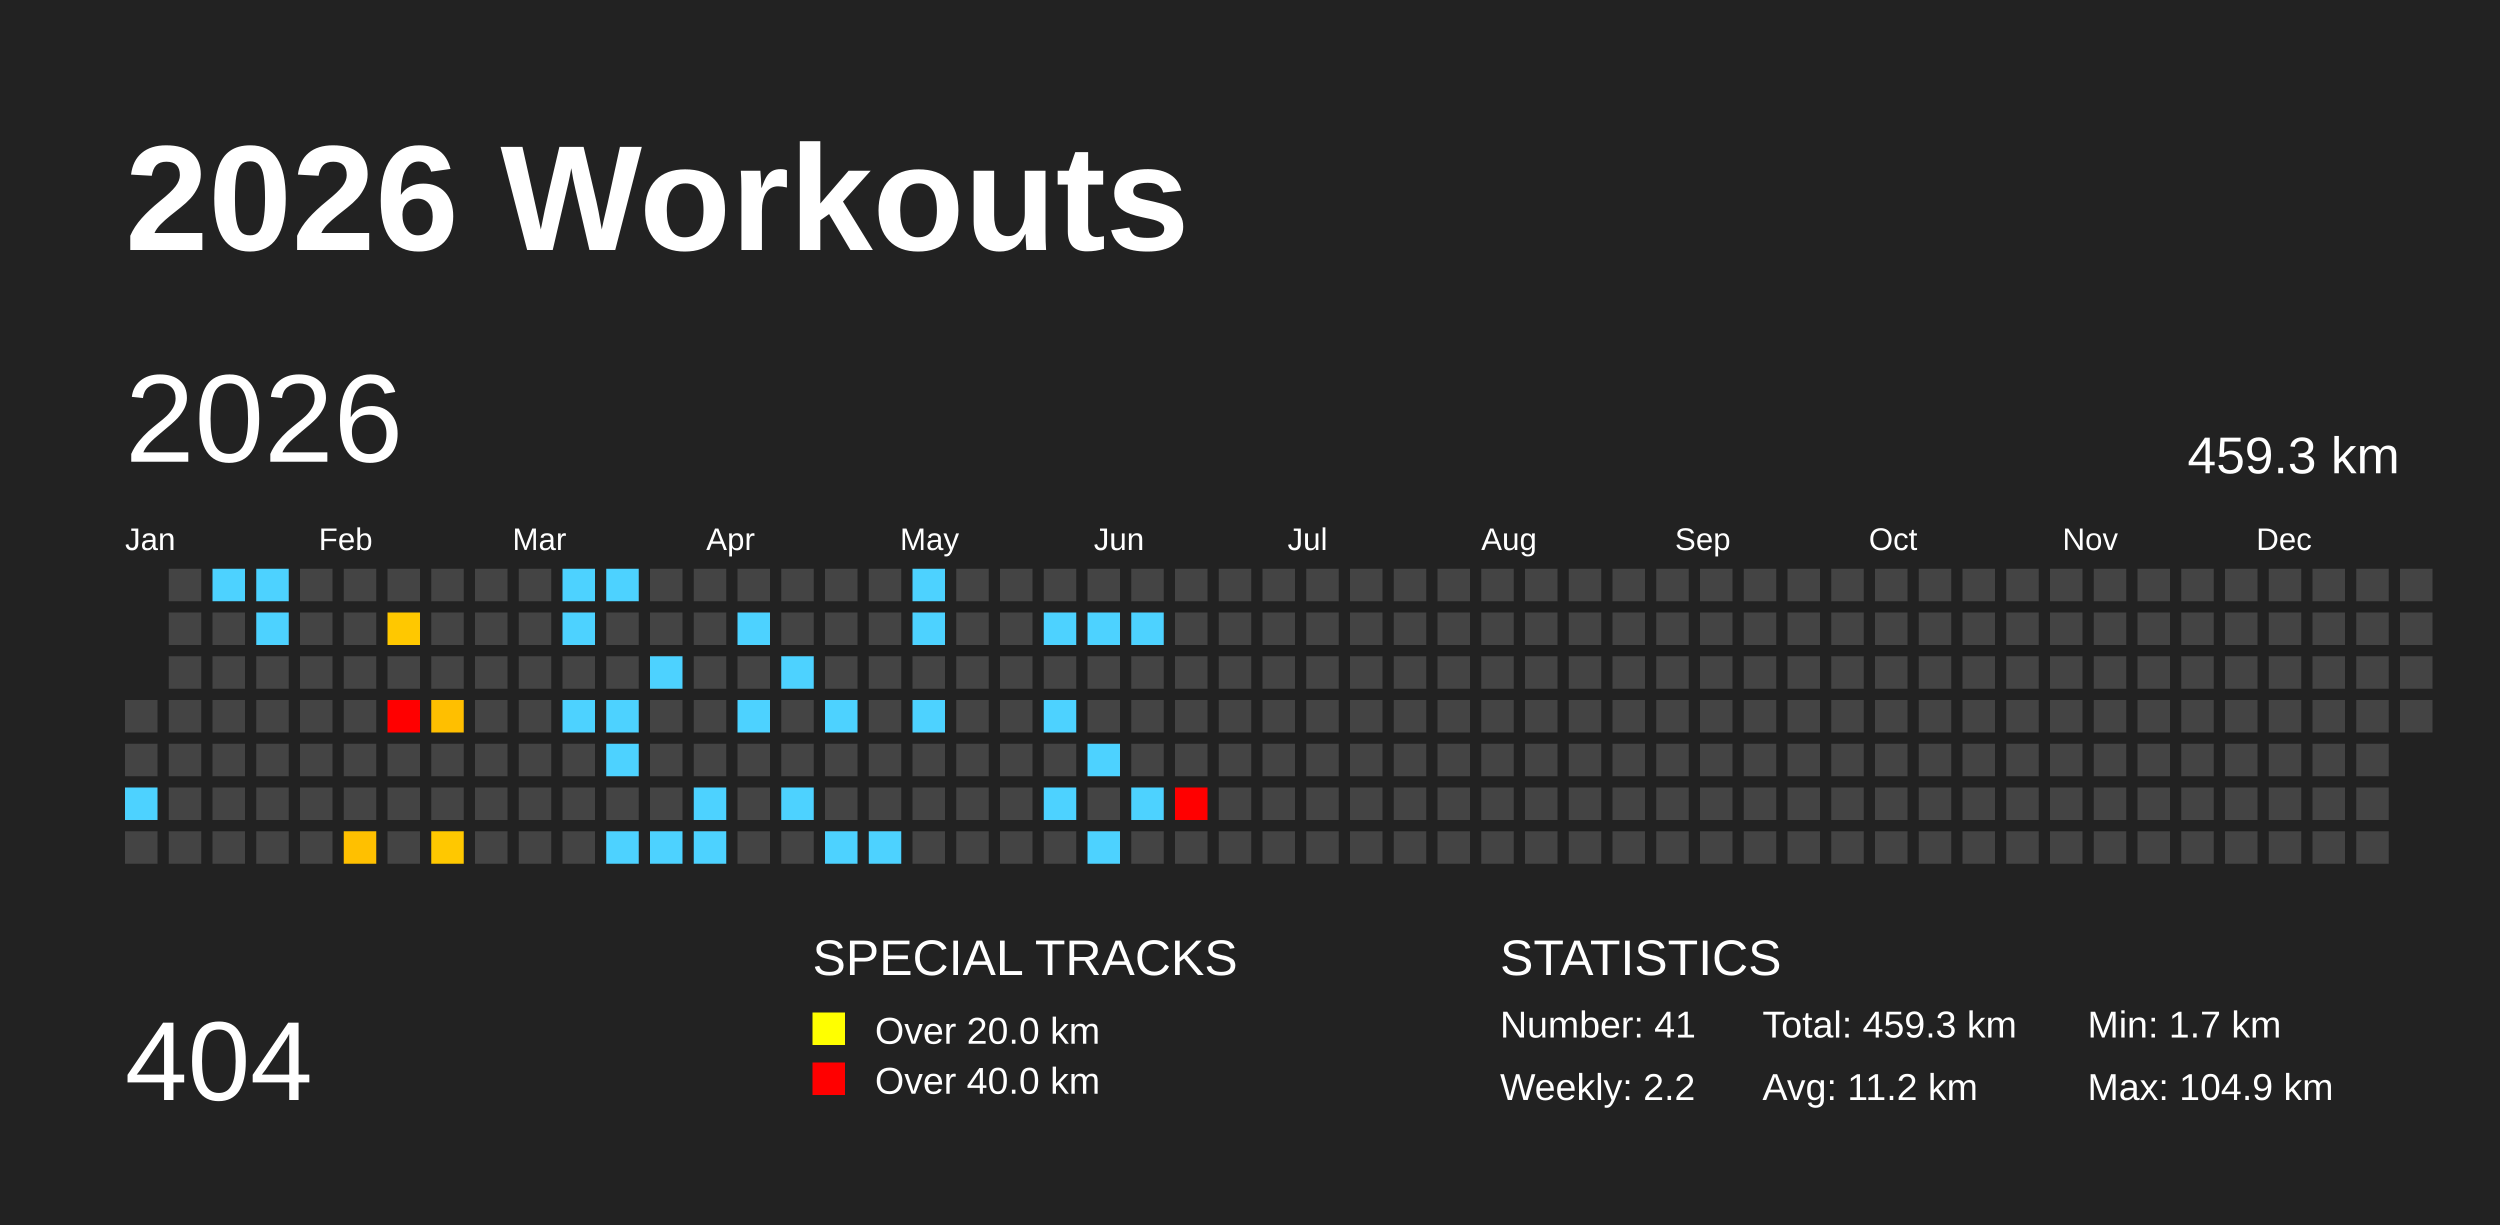
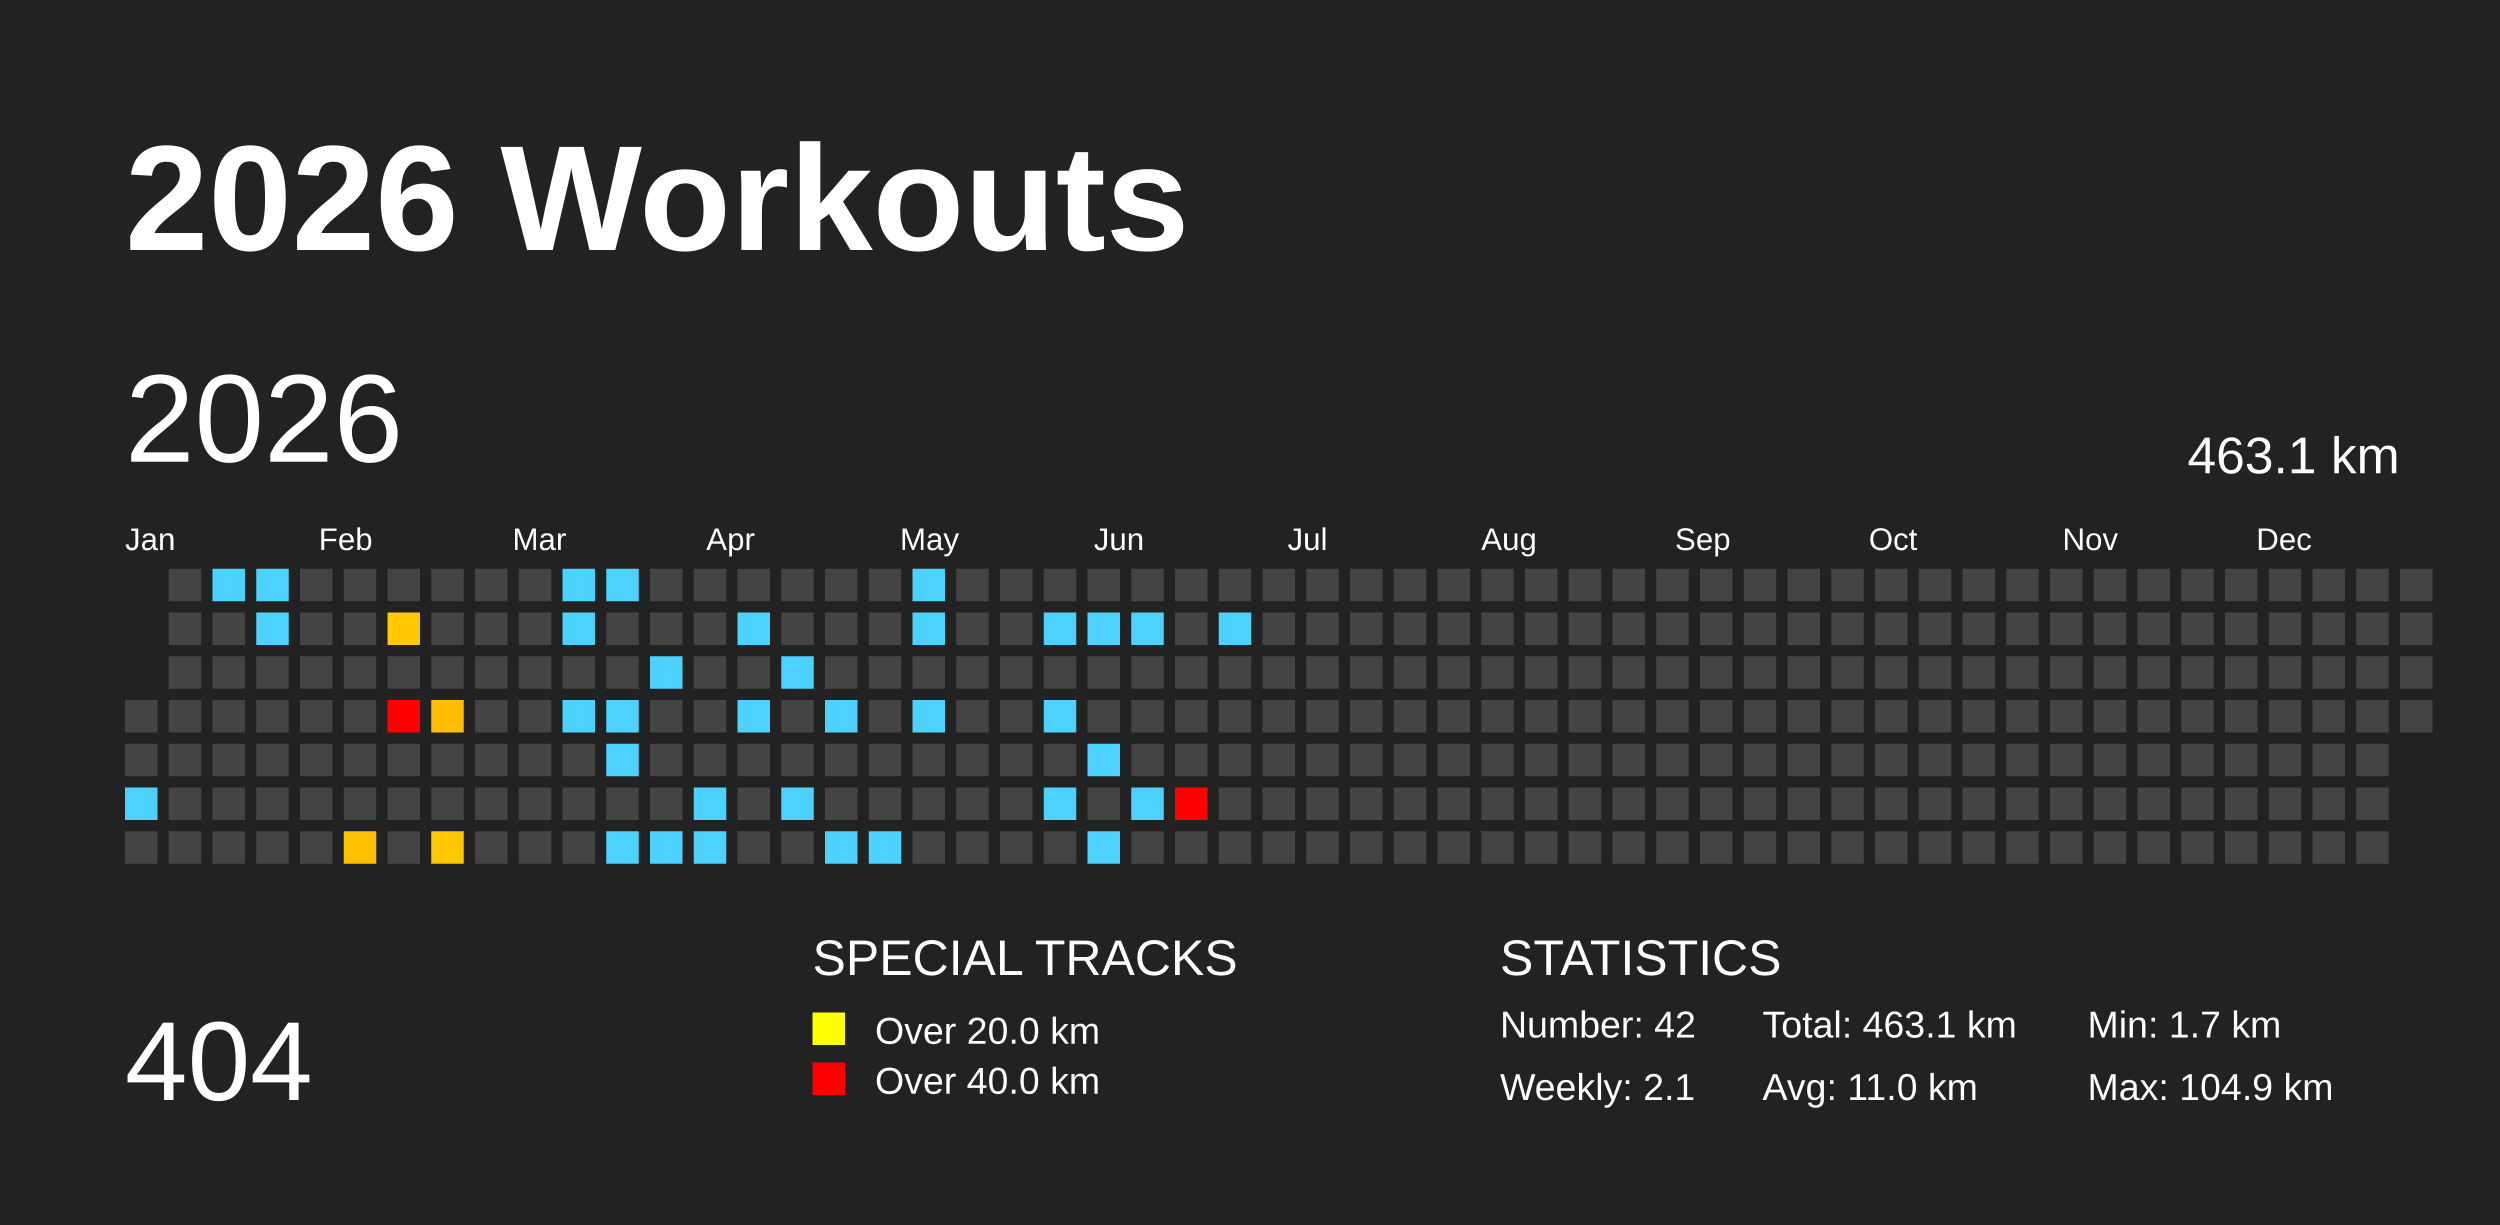
<svg xmlns="http://www.w3.org/2000/svg" baseProfile="full" height="98mm" version="1.1" viewBox="0,0,200,98" width="200mm">
  <defs />
  <rect fill="#222222" height="98" width="200" x="0" y="0" />
  <text fill="#FFFFFF" style="font-size:12px; font-family:Arial; font-weight:bold;" x="10" y="20">2026 Workouts</text>
  <text fill="#FFFFFF" style="font-size:9px; font-family:Arial" x="10" y="88">404</text>
  <text fill="#FFFFFF" style="font-size:4px; font-family:Arial" x="65" y="78">SPECIAL TRACKS</text>
  <rect fill="yellow" height="2.6" width="2.6" x="65" y="81" />
  <text fill="#FFFFFF" style="font-size:3px; font-family:Arial" x="70" y="83.5">Over 20.0 km</text>
  <rect fill="red" height="2.6" width="2.6" x="65" y="85" />
  <text fill="#FFFFFF" style="font-size:3px; font-family:Arial" x="70" y="87.5">Over 40.0 km</text>
  <text fill="#FFFFFF" style="font-size:4px; font-family:Arial" x="120" y="78">STATISTICS</text>
-   <text fill="#FFFFFF" style="font-size:3px; font-family:Arial" x="120" y="83">Number: 41</text>
-   <text fill="#FFFFFF" style="font-size:3px; font-family:Arial" x="120" y="88">Weekly: 2.2</text>
-   <text fill="#FFFFFF" style="font-size:3px; font-family:Arial" x="141" y="83">Total: 459.3 km</text>
-   <text fill="#FFFFFF" style="font-size:3px; font-family:Arial" x="141" y="88">Avg: 11.2 km</text>
+   <text fill="#FFFFFF" style="font-size:3px; font-family:Arial" x="120" y="83">Number: 42</text>
+   <text fill="#FFFFFF" style="font-size:3px; font-family:Arial" x="120" y="88">Weekly: 2.1</text>
+   <text fill="#FFFFFF" style="font-size:3px; font-family:Arial" x="141" y="83">Total: 463.1 km</text>
+   <text fill="#FFFFFF" style="font-size:3px; font-family:Arial" x="141" y="88">Avg: 11.0 km</text>
  <text fill="#FFFFFF" style="font-size:3px; font-family:Arial" x="167" y="83">Min: 1.7 km</text>
  <text fill="#FFFFFF" style="font-size:3px; font-family:Arial" x="167" y="88">Max: 104.9 km</text>
  <text dominant-baseline="hanging" fill="#FFFFFF" style="font-size:10.0px; font-family:Arial;" x="10" y="30">2026</text>
-   <text dominant-baseline="hanging" fill="#FFFFFF" style="font-size:4.125px; font-family:Arial;" x="175" y="35">459.3 km</text>
+   <text dominant-baseline="hanging" fill="#FFFFFF" style="font-size:4.125px; font-family:Arial;" x="175" y="35">463.1 km</text>
  <text fill="#FFFFFF" style="font-size:2.5px; font-family:Arial" x="10.0" y="44">Jan</text>
  <text fill="#FFFFFF" style="font-size:2.5px; font-family:Arial" x="25.5" y="44">Feb</text>
  <text fill="#FFFFFF" style="font-size:2.5px; font-family:Arial" x="41.0" y="44">Mar</text>
  <text fill="#FFFFFF" style="font-size:2.5px; font-family:Arial" x="56.5" y="44">Apr</text>
  <text fill="#FFFFFF" style="font-size:2.5px; font-family:Arial" x="72.0" y="44">May</text>
  <text fill="#FFFFFF" style="font-size:2.5px; font-family:Arial" x="87.5" y="44">Jun</text>
  <text fill="#FFFFFF" style="font-size:2.5px; font-family:Arial" x="103.0" y="44">Jul</text>
  <text fill="#FFFFFF" style="font-size:2.5px; font-family:Arial" x="118.5" y="44">Aug</text>
  <text fill="#FFFFFF" style="font-size:2.5px; font-family:Arial" x="134.0" y="44">Sep</text>
  <text fill="#FFFFFF" style="font-size:2.5px; font-family:Arial" x="149.5" y="44">Oct</text>
  <text fill="#FFFFFF" style="font-size:2.5px; font-family:Arial" x="165.0" y="44">Nov</text>
  <text fill="#FFFFFF" style="font-size:2.5px; font-family:Arial" x="180.5" y="44">Dec</text>
  <rect fill="#444444" height="2.6" width="2.6" x="10.0" y="56.0" />
  <rect fill="#444444" height="2.6" width="2.6" x="10.0" y="59.5" />
  <rect fill="#4dd2ff" height="2.6" width="2.6" x="10.0" y="63.0" />
  <rect fill="#444444" height="2.6" width="2.6" x="10.0" y="66.5" />
  <rect fill="#444444" height="2.6" width="2.6" x="13.5" y="45.5" />
  <rect fill="#444444" height="2.6" width="2.6" x="13.5" y="49.0" />
  <rect fill="#444444" height="2.6" width="2.6" x="13.5" y="52.5" />
  <rect fill="#444444" height="2.6" width="2.6" x="13.5" y="56.0" />
  <rect fill="#444444" height="2.6" width="2.6" x="13.5" y="59.5" />
  <rect fill="#444444" height="2.6" width="2.6" x="13.5" y="63.0" />
  <rect fill="#444444" height="2.6" width="2.6" x="13.5" y="66.5" />
  <rect fill="#4dd2ff" height="2.6" width="2.6" x="17.0" y="45.5" />
  <rect fill="#444444" height="2.6" width="2.6" x="17.0" y="49.0" />
  <rect fill="#444444" height="2.6" width="2.6" x="17.0" y="52.5" />
  <rect fill="#444444" height="2.6" width="2.6" x="17.0" y="56.0" />
  <rect fill="#444444" height="2.6" width="2.6" x="17.0" y="59.5" />
  <rect fill="#444444" height="2.6" width="2.6" x="17.0" y="63.0" />
  <rect fill="#444444" height="2.6" width="2.6" x="17.0" y="66.5" />
  <rect fill="#4dd2ff" height="2.6" width="2.6" x="20.5" y="45.5" />
  <rect fill="#4dd2ff" height="2.6" width="2.6" x="20.5" y="49.0" />
  <rect fill="#444444" height="2.6" width="2.6" x="20.5" y="52.5" />
  <rect fill="#444444" height="2.6" width="2.6" x="20.5" y="56.0" />
  <rect fill="#444444" height="2.6" width="2.6" x="20.5" y="59.5" />
  <rect fill="#444444" height="2.6" width="2.6" x="20.5" y="63.0" />
  <rect fill="#444444" height="2.6" width="2.6" x="20.5" y="66.5" />
  <rect fill="#444444" height="2.6" width="2.6" x="24.0" y="45.5" />
  <rect fill="#444444" height="2.6" width="2.6" x="24.0" y="49.0" />
  <rect fill="#444444" height="2.6" width="2.6" x="24.0" y="52.5" />
  <rect fill="#444444" height="2.6" width="2.6" x="24.0" y="56.0" />
  <rect fill="#444444" height="2.6" width="2.6" x="24.0" y="59.5" />
  <rect fill="#444444" height="2.6" width="2.6" x="24.0" y="63.0" />
  <rect fill="#444444" height="2.6" width="2.6" x="24.0" y="66.5" />
  <rect fill="#444444" height="2.6" width="2.6" x="27.5" y="45.5" />
  <rect fill="#444444" height="2.6" width="2.6" x="27.5" y="49.0" />
  <rect fill="#444444" height="2.6" width="2.6" x="27.5" y="52.5" />
  <rect fill="#444444" height="2.6" width="2.6" x="27.5" y="56.0" />
  <rect fill="#444444" height="2.6" width="2.6" x="27.5" y="59.5" />
  <rect fill="#444444" height="2.6" width="2.6" x="27.5" y="63.0" />
  <rect fill="#ffc000" height="2.6" width="2.6" x="27.5" y="66.5" />
  <rect fill="#444444" height="2.6" width="2.6" x="31.0" y="45.5" />
  <rect fill="#ffc800" height="2.6" width="2.6" x="31.0" y="49.0" />
  <rect fill="#444444" height="2.6" width="2.6" x="31.0" y="52.5" />
  <rect fill="red" height="2.6" width="2.6" x="31.0" y="56.0" />
  <rect fill="#444444" height="2.6" width="2.6" x="31.0" y="59.5" />
  <rect fill="#444444" height="2.6" width="2.6" x="31.0" y="63.0" />
  <rect fill="#444444" height="2.6" width="2.6" x="31.0" y="66.5" />
  <rect fill="#444444" height="2.6" width="2.6" x="34.5" y="45.5" />
  <rect fill="#444444" height="2.6" width="2.6" x="34.5" y="49.0" />
  <rect fill="#444444" height="2.6" width="2.6" x="34.5" y="52.5" />
  <rect fill="#ffbf00" height="2.6" width="2.6" x="34.5" y="56.0" />
  <rect fill="#444444" height="2.6" width="2.6" x="34.5" y="59.5" />
  <rect fill="#444444" height="2.6" width="2.6" x="34.5" y="63.0" />
  <rect fill="#ffc800" height="2.6" width="2.6" x="34.5" y="66.5" />
  <rect fill="#444444" height="2.6" width="2.6" x="38.0" y="45.5" />
  <rect fill="#444444" height="2.6" width="2.6" x="38.0" y="49.0" />
  <rect fill="#444444" height="2.6" width="2.6" x="38.0" y="52.5" />
  <rect fill="#444444" height="2.6" width="2.6" x="38.0" y="56.0" />
  <rect fill="#444444" height="2.6" width="2.6" x="38.0" y="59.5" />
  <rect fill="#444444" height="2.6" width="2.6" x="38.0" y="63.0" />
  <rect fill="#444444" height="2.6" width="2.6" x="38.0" y="66.5" />
  <rect fill="#444444" height="2.6" width="2.6" x="41.5" y="45.5" />
  <rect fill="#444444" height="2.6" width="2.6" x="41.5" y="49.0" />
  <rect fill="#444444" height="2.6" width="2.6" x="41.5" y="52.5" />
  <rect fill="#444444" height="2.6" width="2.6" x="41.5" y="56.0" />
  <rect fill="#444444" height="2.6" width="2.6" x="41.5" y="59.5" />
  <rect fill="#444444" height="2.6" width="2.6" x="41.5" y="63.0" />
  <rect fill="#444444" height="2.6" width="2.6" x="41.5" y="66.5" />
  <rect fill="#4dd2ff" height="2.6" width="2.6" x="45.0" y="45.5" />
  <rect fill="#4dd2ff" height="2.6" width="2.6" x="45.0" y="49.0" />
  <rect fill="#444444" height="2.6" width="2.6" x="45.0" y="52.5" />
  <rect fill="#4dd2ff" height="2.6" width="2.6" x="45.0" y="56.0" />
  <rect fill="#444444" height="2.6" width="2.6" x="45.0" y="59.5" />
  <rect fill="#444444" height="2.6" width="2.6" x="45.0" y="63.0" />
  <rect fill="#444444" height="2.6" width="2.6" x="45.0" y="66.5" />
  <rect fill="#4dd2ff" height="2.6" width="2.6" x="48.5" y="45.5" />
  <rect fill="#444444" height="2.6" width="2.6" x="48.5" y="49.0" />
  <rect fill="#444444" height="2.6" width="2.6" x="48.5" y="52.5" />
  <rect fill="#4dd2ff" height="2.6" width="2.6" x="48.5" y="56.0" />
  <rect fill="#4dd2ff" height="2.6" width="2.6" x="48.5" y="59.5" />
  <rect fill="#444444" height="2.6" width="2.6" x="48.5" y="63.0" />
  <rect fill="#4dd2ff" height="2.6" width="2.6" x="48.5" y="66.5" />
  <rect fill="#444444" height="2.6" width="2.6" x="52.0" y="45.5" />
  <rect fill="#444444" height="2.6" width="2.6" x="52.0" y="49.0" />
  <rect fill="#4dd2ff" height="2.6" width="2.6" x="52.0" y="52.5" />
  <rect fill="#444444" height="2.6" width="2.6" x="52.0" y="56.0" />
  <rect fill="#444444" height="2.6" width="2.6" x="52.0" y="59.5" />
  <rect fill="#444444" height="2.6" width="2.6" x="52.0" y="63.0" />
  <rect fill="#4dd2ff" height="2.6" width="2.6" x="52.0" y="66.5" />
  <rect fill="#444444" height="2.6" width="2.6" x="55.5" y="45.5" />
  <rect fill="#444444" height="2.6" width="2.6" x="55.5" y="49.0" />
  <rect fill="#444444" height="2.6" width="2.6" x="55.5" y="52.5" />
  <rect fill="#444444" height="2.6" width="2.6" x="55.5" y="56.0" />
  <rect fill="#444444" height="2.6" width="2.6" x="55.5" y="59.5" />
  <rect fill="#4dd2ff" height="2.6" width="2.6" x="55.5" y="63.0" />
  <rect fill="#4dd2ff" height="2.6" width="2.6" x="55.5" y="66.5" />
  <rect fill="#444444" height="2.6" width="2.6" x="59.0" y="45.5" />
  <rect fill="#4dd2ff" height="2.6" width="2.6" x="59.0" y="49.0" />
  <rect fill="#444444" height="2.6" width="2.6" x="59.0" y="52.5" />
  <rect fill="#4dd2ff" height="2.6" width="2.6" x="59.0" y="56.0" />
  <rect fill="#444444" height="2.6" width="2.6" x="59.0" y="59.5" />
  <rect fill="#444444" height="2.6" width="2.6" x="59.0" y="63.0" />
  <rect fill="#444444" height="2.6" width="2.6" x="59.0" y="66.5" />
  <rect fill="#444444" height="2.6" width="2.6" x="62.5" y="45.5" />
  <rect fill="#444444" height="2.6" width="2.6" x="62.5" y="49.0" />
  <rect fill="#4dd2ff" height="2.6" width="2.6" x="62.5" y="52.5" />
  <rect fill="#444444" height="2.6" width="2.6" x="62.5" y="56.0" />
  <rect fill="#444444" height="2.6" width="2.6" x="62.5" y="59.5" />
  <rect fill="#4dd2ff" height="2.6" width="2.6" x="62.5" y="63.0" />
  <rect fill="#444444" height="2.6" width="2.6" x="62.5" y="66.5" />
  <rect fill="#444444" height="2.6" width="2.6" x="66.0" y="45.5" />
  <rect fill="#444444" height="2.6" width="2.6" x="66.0" y="49.0" />
  <rect fill="#444444" height="2.6" width="2.6" x="66.0" y="52.5" />
  <rect fill="#4dd2ff" height="2.6" width="2.6" x="66.0" y="56.0" />
  <rect fill="#444444" height="2.6" width="2.6" x="66.0" y="59.5" />
  <rect fill="#444444" height="2.6" width="2.6" x="66.0" y="63.0" />
  <rect fill="#4dd2ff" height="2.6" width="2.6" x="66.0" y="66.5" />
  <rect fill="#444444" height="2.6" width="2.6" x="69.5" y="45.5" />
  <rect fill="#444444" height="2.6" width="2.6" x="69.5" y="49.0" />
  <rect fill="#444444" height="2.6" width="2.6" x="69.5" y="52.5" />
  <rect fill="#444444" height="2.6" width="2.6" x="69.5" y="56.0" />
  <rect fill="#444444" height="2.6" width="2.6" x="69.5" y="59.5" />
  <rect fill="#444444" height="2.6" width="2.6" x="69.5" y="63.0" />
  <rect fill="#4dd2ff" height="2.6" width="2.6" x="69.5" y="66.5" />
  <rect fill="#4dd2ff" height="2.6" width="2.6" x="73.0" y="45.5" />
  <rect fill="#4dd2ff" height="2.6" width="2.6" x="73.0" y="49.0" />
  <rect fill="#444444" height="2.6" width="2.6" x="73.0" y="52.5" />
  <rect fill="#4dd2ff" height="2.6" width="2.6" x="73.0" y="56.0" />
  <rect fill="#444444" height="2.6" width="2.6" x="73.0" y="59.5" />
  <rect fill="#444444" height="2.6" width="2.6" x="73.0" y="63.0" />
  <rect fill="#444444" height="2.6" width="2.6" x="73.0" y="66.5" />
  <rect fill="#444444" height="2.6" width="2.6" x="76.5" y="45.5" />
  <rect fill="#444444" height="2.6" width="2.6" x="76.5" y="49.0" />
  <rect fill="#444444" height="2.6" width="2.6" x="76.5" y="52.5" />
  <rect fill="#444444" height="2.6" width="2.6" x="76.5" y="56.0" />
  <rect fill="#444444" height="2.6" width="2.6" x="76.5" y="59.5" />
  <rect fill="#444444" height="2.6" width="2.6" x="76.5" y="63.0" />
  <rect fill="#444444" height="2.6" width="2.6" x="76.5" y="66.5" />
  <rect fill="#444444" height="2.6" width="2.6" x="80.0" y="45.5" />
  <rect fill="#444444" height="2.6" width="2.6" x="80.0" y="49.0" />
  <rect fill="#444444" height="2.6" width="2.6" x="80.0" y="52.5" />
  <rect fill="#444444" height="2.6" width="2.6" x="80.0" y="56.0" />
  <rect fill="#444444" height="2.6" width="2.6" x="80.0" y="59.5" />
  <rect fill="#444444" height="2.6" width="2.6" x="80.0" y="63.0" />
  <rect fill="#444444" height="2.6" width="2.6" x="80.0" y="66.5" />
  <rect fill="#444444" height="2.6" width="2.6" x="83.5" y="45.5" />
  <rect fill="#4dd2ff" height="2.6" width="2.6" x="83.5" y="49.0" />
  <rect fill="#444444" height="2.6" width="2.6" x="83.5" y="52.5" />
  <rect fill="#4dd2ff" height="2.6" width="2.6" x="83.5" y="56.0" />
  <rect fill="#444444" height="2.6" width="2.6" x="83.5" y="59.5" />
  <rect fill="#4dd2ff" height="2.6" width="2.6" x="83.5" y="63.0" />
  <rect fill="#444444" height="2.6" width="2.6" x="83.5" y="66.5" />
  <rect fill="#444444" height="2.6" width="2.6" x="87.0" y="45.5" />
  <rect fill="#4dd2ff" height="2.6" width="2.6" x="87.0" y="49.0" />
  <rect fill="#444444" height="2.6" width="2.6" x="87.0" y="52.5" />
  <rect fill="#444444" height="2.6" width="2.6" x="87.0" y="56.0" />
  <rect fill="#4dd2ff" height="2.6" width="2.6" x="87.0" y="59.5" />
  <rect fill="#444444" height="2.6" width="2.6" x="87.0" y="63.0" />
  <rect fill="#4dd2ff" height="2.6" width="2.6" x="87.0" y="66.5" />
  <rect fill="#444444" height="2.6" width="2.6" x="90.5" y="45.5" />
  <rect fill="#4dd2ff" height="2.6" width="2.6" x="90.5" y="49.0" />
  <rect fill="#444444" height="2.6" width="2.6" x="90.5" y="52.5" />
  <rect fill="#444444" height="2.6" width="2.6" x="90.5" y="56.0" />
  <rect fill="#444444" height="2.6" width="2.6" x="90.5" y="59.5" />
  <rect fill="#4dd2ff" height="2.6" width="2.6" x="90.5" y="63.0" />
  <rect fill="#444444" height="2.6" width="2.6" x="90.5" y="66.5" />
  <rect fill="#444444" height="2.6" width="2.6" x="94.0" y="45.5" />
  <rect fill="#444444" height="2.6" width="2.6" x="94.0" y="49.0" />
  <rect fill="#444444" height="2.6" width="2.6" x="94.0" y="52.5" />
  <rect fill="#444444" height="2.6" width="2.6" x="94.0" y="56.0" />
  <rect fill="#444444" height="2.6" width="2.6" x="94.0" y="59.5" />
  <rect fill="red" height="2.6" width="2.6" x="94.0" y="63.0" />
  <rect fill="#444444" height="2.6" width="2.6" x="94.0" y="66.5" />
  <rect fill="#444444" height="2.6" width="2.6" x="97.5" y="45.5" />
-   <rect fill="#444444" height="2.6" width="2.6" x="97.5" y="49.0" />
+   <rect fill="#4dd2ff" height="2.6" width="2.6" x="97.5" y="49.0" />
  <rect fill="#444444" height="2.6" width="2.6" x="97.5" y="52.5" />
  <rect fill="#444444" height="2.6" width="2.6" x="97.5" y="56.0" />
  <rect fill="#444444" height="2.6" width="2.6" x="97.5" y="59.5" />
  <rect fill="#444444" height="2.6" width="2.6" x="97.5" y="63.0" />
  <rect fill="#444444" height="2.6" width="2.6" x="97.5" y="66.5" />
  <rect fill="#444444" height="2.6" width="2.6" x="101.0" y="45.5" />
  <rect fill="#444444" height="2.6" width="2.6" x="101.0" y="49.0" />
  <rect fill="#444444" height="2.6" width="2.6" x="101.0" y="52.5" />
  <rect fill="#444444" height="2.6" width="2.6" x="101.0" y="56.0" />
  <rect fill="#444444" height="2.6" width="2.6" x="101.0" y="59.5" />
  <rect fill="#444444" height="2.6" width="2.6" x="101.0" y="63.0" />
  <rect fill="#444444" height="2.6" width="2.6" x="101.0" y="66.5" />
  <rect fill="#444444" height="2.6" width="2.6" x="104.5" y="45.5" />
  <rect fill="#444444" height="2.6" width="2.6" x="104.5" y="49.0" />
  <rect fill="#444444" height="2.6" width="2.6" x="104.5" y="52.5" />
  <rect fill="#444444" height="2.6" width="2.6" x="104.5" y="56.0" />
  <rect fill="#444444" height="2.6" width="2.6" x="104.5" y="59.5" />
  <rect fill="#444444" height="2.6" width="2.6" x="104.5" y="63.0" />
  <rect fill="#444444" height="2.6" width="2.6" x="104.5" y="66.5" />
  <rect fill="#444444" height="2.6" width="2.6" x="108.0" y="45.5" />
  <rect fill="#444444" height="2.6" width="2.6" x="108.0" y="49.0" />
  <rect fill="#444444" height="2.6" width="2.6" x="108.0" y="52.5" />
  <rect fill="#444444" height="2.6" width="2.6" x="108.0" y="56.0" />
  <rect fill="#444444" height="2.6" width="2.6" x="108.0" y="59.5" />
  <rect fill="#444444" height="2.6" width="2.6" x="108.0" y="63.0" />
  <rect fill="#444444" height="2.6" width="2.6" x="108.0" y="66.5" />
  <rect fill="#444444" height="2.6" width="2.6" x="111.5" y="45.5" />
  <rect fill="#444444" height="2.6" width="2.6" x="111.5" y="49.0" />
  <rect fill="#444444" height="2.6" width="2.6" x="111.5" y="52.5" />
  <rect fill="#444444" height="2.6" width="2.6" x="111.5" y="56.0" />
  <rect fill="#444444" height="2.6" width="2.6" x="111.5" y="59.5" />
  <rect fill="#444444" height="2.6" width="2.6" x="111.5" y="63.0" />
  <rect fill="#444444" height="2.6" width="2.6" x="111.5" y="66.5" />
  <rect fill="#444444" height="2.6" width="2.6" x="115.0" y="45.5" />
  <rect fill="#444444" height="2.6" width="2.6" x="115.0" y="49.0" />
  <rect fill="#444444" height="2.6" width="2.6" x="115.0" y="52.5" />
  <rect fill="#444444" height="2.6" width="2.6" x="115.0" y="56.0" />
  <rect fill="#444444" height="2.6" width="2.6" x="115.0" y="59.5" />
  <rect fill="#444444" height="2.6" width="2.6" x="115.0" y="63.0" />
  <rect fill="#444444" height="2.6" width="2.6" x="115.0" y="66.5" />
  <rect fill="#444444" height="2.6" width="2.6" x="118.5" y="45.5" />
  <rect fill="#444444" height="2.6" width="2.6" x="118.5" y="49.0" />
  <rect fill="#444444" height="2.6" width="2.6" x="118.5" y="52.5" />
  <rect fill="#444444" height="2.6" width="2.6" x="118.5" y="56.0" />
  <rect fill="#444444" height="2.6" width="2.6" x="118.5" y="59.5" />
  <rect fill="#444444" height="2.6" width="2.6" x="118.5" y="63.0" />
  <rect fill="#444444" height="2.6" width="2.6" x="118.5" y="66.5" />
  <rect fill="#444444" height="2.6" width="2.6" x="122.0" y="45.5" />
  <rect fill="#444444" height="2.6" width="2.6" x="122.0" y="49.0" />
  <rect fill="#444444" height="2.6" width="2.6" x="122.0" y="52.5" />
  <rect fill="#444444" height="2.6" width="2.6" x="122.0" y="56.0" />
  <rect fill="#444444" height="2.6" width="2.6" x="122.0" y="59.5" />
  <rect fill="#444444" height="2.6" width="2.6" x="122.0" y="63.0" />
  <rect fill="#444444" height="2.6" width="2.6" x="122.0" y="66.5" />
  <rect fill="#444444" height="2.6" width="2.6" x="125.5" y="45.5" />
  <rect fill="#444444" height="2.6" width="2.6" x="125.5" y="49.0" />
  <rect fill="#444444" height="2.6" width="2.6" x="125.5" y="52.5" />
  <rect fill="#444444" height="2.6" width="2.6" x="125.5" y="56.0" />
  <rect fill="#444444" height="2.6" width="2.6" x="125.5" y="59.5" />
  <rect fill="#444444" height="2.6" width="2.6" x="125.5" y="63.0" />
  <rect fill="#444444" height="2.6" width="2.6" x="125.5" y="66.5" />
  <rect fill="#444444" height="2.6" width="2.6" x="129.0" y="45.5" />
  <rect fill="#444444" height="2.6" width="2.6" x="129.0" y="49.0" />
  <rect fill="#444444" height="2.6" width="2.6" x="129.0" y="52.5" />
  <rect fill="#444444" height="2.6" width="2.6" x="129.0" y="56.0" />
  <rect fill="#444444" height="2.6" width="2.6" x="129.0" y="59.5" />
  <rect fill="#444444" height="2.6" width="2.6" x="129.0" y="63.0" />
  <rect fill="#444444" height="2.6" width="2.6" x="129.0" y="66.5" />
  <rect fill="#444444" height="2.6" width="2.6" x="132.5" y="45.5" />
  <rect fill="#444444" height="2.6" width="2.6" x="132.5" y="49.0" />
  <rect fill="#444444" height="2.6" width="2.6" x="132.5" y="52.5" />
  <rect fill="#444444" height="2.6" width="2.6" x="132.5" y="56.0" />
  <rect fill="#444444" height="2.6" width="2.6" x="132.5" y="59.5" />
  <rect fill="#444444" height="2.6" width="2.6" x="132.5" y="63.0" />
  <rect fill="#444444" height="2.6" width="2.6" x="132.5" y="66.5" />
  <rect fill="#444444" height="2.6" width="2.6" x="136.0" y="45.5" />
  <rect fill="#444444" height="2.6" width="2.6" x="136.0" y="49.0" />
  <rect fill="#444444" height="2.6" width="2.6" x="136.0" y="52.5" />
  <rect fill="#444444" height="2.6" width="2.6" x="136.0" y="56.0" />
  <rect fill="#444444" height="2.6" width="2.6" x="136.0" y="59.5" />
  <rect fill="#444444" height="2.6" width="2.6" x="136.0" y="63.0" />
  <rect fill="#444444" height="2.6" width="2.6" x="136.0" y="66.5" />
  <rect fill="#444444" height="2.6" width="2.6" x="139.5" y="45.5" />
  <rect fill="#444444" height="2.6" width="2.6" x="139.5" y="49.0" />
  <rect fill="#444444" height="2.6" width="2.6" x="139.5" y="52.5" />
  <rect fill="#444444" height="2.6" width="2.6" x="139.5" y="56.0" />
  <rect fill="#444444" height="2.6" width="2.6" x="139.5" y="59.5" />
  <rect fill="#444444" height="2.6" width="2.6" x="139.5" y="63.0" />
  <rect fill="#444444" height="2.6" width="2.6" x="139.5" y="66.5" />
  <rect fill="#444444" height="2.6" width="2.6" x="143.0" y="45.5" />
  <rect fill="#444444" height="2.6" width="2.6" x="143.0" y="49.0" />
  <rect fill="#444444" height="2.6" width="2.6" x="143.0" y="52.5" />
  <rect fill="#444444" height="2.6" width="2.6" x="143.0" y="56.0" />
  <rect fill="#444444" height="2.6" width="2.6" x="143.0" y="59.5" />
  <rect fill="#444444" height="2.6" width="2.6" x="143.0" y="63.0" />
  <rect fill="#444444" height="2.6" width="2.6" x="143.0" y="66.5" />
  <rect fill="#444444" height="2.6" width="2.6" x="146.5" y="45.5" />
  <rect fill="#444444" height="2.6" width="2.6" x="146.5" y="49.0" />
  <rect fill="#444444" height="2.6" width="2.6" x="146.5" y="52.5" />
  <rect fill="#444444" height="2.6" width="2.6" x="146.5" y="56.0" />
  <rect fill="#444444" height="2.6" width="2.6" x="146.5" y="59.5" />
  <rect fill="#444444" height="2.6" width="2.6" x="146.5" y="63.0" />
  <rect fill="#444444" height="2.6" width="2.6" x="146.5" y="66.5" />
  <rect fill="#444444" height="2.6" width="2.6" x="150.0" y="45.5" />
  <rect fill="#444444" height="2.6" width="2.6" x="150.0" y="49.0" />
  <rect fill="#444444" height="2.6" width="2.6" x="150.0" y="52.5" />
  <rect fill="#444444" height="2.6" width="2.6" x="150.0" y="56.0" />
  <rect fill="#444444" height="2.6" width="2.6" x="150.0" y="59.5" />
  <rect fill="#444444" height="2.6" width="2.6" x="150.0" y="63.0" />
  <rect fill="#444444" height="2.6" width="2.6" x="150.0" y="66.5" />
  <rect fill="#444444" height="2.6" width="2.6" x="153.5" y="45.5" />
  <rect fill="#444444" height="2.6" width="2.6" x="153.5" y="49.0" />
  <rect fill="#444444" height="2.6" width="2.6" x="153.5" y="52.5" />
  <rect fill="#444444" height="2.6" width="2.6" x="153.5" y="56.0" />
  <rect fill="#444444" height="2.6" width="2.6" x="153.5" y="59.5" />
  <rect fill="#444444" height="2.6" width="2.6" x="153.5" y="63.0" />
  <rect fill="#444444" height="2.6" width="2.6" x="153.5" y="66.5" />
  <rect fill="#444444" height="2.6" width="2.6" x="157.0" y="45.5" />
  <rect fill="#444444" height="2.6" width="2.6" x="157.0" y="49.0" />
  <rect fill="#444444" height="2.6" width="2.6" x="157.0" y="52.5" />
  <rect fill="#444444" height="2.6" width="2.6" x="157.0" y="56.0" />
  <rect fill="#444444" height="2.6" width="2.6" x="157.0" y="59.5" />
  <rect fill="#444444" height="2.6" width="2.6" x="157.0" y="63.0" />
  <rect fill="#444444" height="2.6" width="2.6" x="157.0" y="66.5" />
  <rect fill="#444444" height="2.6" width="2.6" x="160.5" y="45.5" />
  <rect fill="#444444" height="2.6" width="2.6" x="160.5" y="49.0" />
  <rect fill="#444444" height="2.6" width="2.6" x="160.5" y="52.5" />
  <rect fill="#444444" height="2.6" width="2.6" x="160.5" y="56.0" />
  <rect fill="#444444" height="2.6" width="2.6" x="160.5" y="59.5" />
  <rect fill="#444444" height="2.6" width="2.6" x="160.5" y="63.0" />
  <rect fill="#444444" height="2.6" width="2.6" x="160.5" y="66.5" />
  <rect fill="#444444" height="2.6" width="2.6" x="164.0" y="45.5" />
  <rect fill="#444444" height="2.6" width="2.6" x="164.0" y="49.0" />
  <rect fill="#444444" height="2.6" width="2.6" x="164.0" y="52.5" />
  <rect fill="#444444" height="2.6" width="2.6" x="164.0" y="56.0" />
  <rect fill="#444444" height="2.6" width="2.6" x="164.0" y="59.5" />
  <rect fill="#444444" height="2.6" width="2.6" x="164.0" y="63.0" />
  <rect fill="#444444" height="2.6" width="2.6" x="164.0" y="66.5" />
  <rect fill="#444444" height="2.6" width="2.6" x="167.5" y="45.5" />
  <rect fill="#444444" height="2.6" width="2.6" x="167.5" y="49.0" />
  <rect fill="#444444" height="2.6" width="2.6" x="167.5" y="52.5" />
  <rect fill="#444444" height="2.6" width="2.6" x="167.5" y="56.0" />
  <rect fill="#444444" height="2.6" width="2.6" x="167.5" y="59.5" />
  <rect fill="#444444" height="2.6" width="2.6" x="167.5" y="63.0" />
  <rect fill="#444444" height="2.6" width="2.6" x="167.5" y="66.5" />
  <rect fill="#444444" height="2.6" width="2.6" x="171.0" y="45.5" />
  <rect fill="#444444" height="2.6" width="2.6" x="171.0" y="49.0" />
  <rect fill="#444444" height="2.6" width="2.6" x="171.0" y="52.5" />
  <rect fill="#444444" height="2.6" width="2.6" x="171.0" y="56.0" />
  <rect fill="#444444" height="2.6" width="2.6" x="171.0" y="59.5" />
  <rect fill="#444444" height="2.6" width="2.6" x="171.0" y="63.0" />
  <rect fill="#444444" height="2.6" width="2.6" x="171.0" y="66.5" />
  <rect fill="#444444" height="2.6" width="2.6" x="174.5" y="45.5" />
  <rect fill="#444444" height="2.6" width="2.6" x="174.5" y="49.0" />
  <rect fill="#444444" height="2.6" width="2.6" x="174.5" y="52.5" />
  <rect fill="#444444" height="2.6" width="2.6" x="174.5" y="56.0" />
  <rect fill="#444444" height="2.6" width="2.6" x="174.5" y="59.5" />
  <rect fill="#444444" height="2.6" width="2.6" x="174.5" y="63.0" />
  <rect fill="#444444" height="2.6" width="2.6" x="174.5" y="66.5" />
  <rect fill="#444444" height="2.6" width="2.6" x="178.0" y="45.5" />
  <rect fill="#444444" height="2.6" width="2.6" x="178.0" y="49.0" />
  <rect fill="#444444" height="2.6" width="2.6" x="178.0" y="52.5" />
  <rect fill="#444444" height="2.6" width="2.6" x="178.0" y="56.0" />
  <rect fill="#444444" height="2.6" width="2.6" x="178.0" y="59.5" />
  <rect fill="#444444" height="2.6" width="2.6" x="178.0" y="63.0" />
  <rect fill="#444444" height="2.6" width="2.6" x="178.0" y="66.5" />
  <rect fill="#444444" height="2.6" width="2.6" x="181.5" y="45.5" />
  <rect fill="#444444" height="2.6" width="2.6" x="181.5" y="49.0" />
  <rect fill="#444444" height="2.6" width="2.6" x="181.5" y="52.5" />
  <rect fill="#444444" height="2.6" width="2.6" x="181.5" y="56.0" />
  <rect fill="#444444" height="2.6" width="2.6" x="181.5" y="59.5" />
  <rect fill="#444444" height="2.6" width="2.6" x="181.5" y="63.0" />
  <rect fill="#444444" height="2.6" width="2.6" x="181.5" y="66.5" />
  <rect fill="#444444" height="2.6" width="2.6" x="185.0" y="45.5" />
  <rect fill="#444444" height="2.6" width="2.6" x="185.0" y="49.0" />
  <rect fill="#444444" height="2.6" width="2.6" x="185.0" y="52.5" />
  <rect fill="#444444" height="2.6" width="2.6" x="185.0" y="56.0" />
  <rect fill="#444444" height="2.6" width="2.6" x="185.0" y="59.5" />
  <rect fill="#444444" height="2.6" width="2.6" x="185.0" y="63.0" />
  <rect fill="#444444" height="2.6" width="2.6" x="185.0" y="66.5" />
  <rect fill="#444444" height="2.6" width="2.6" x="188.5" y="45.5" />
  <rect fill="#444444" height="2.6" width="2.6" x="188.5" y="49.0" />
  <rect fill="#444444" height="2.6" width="2.6" x="188.5" y="52.5" />
  <rect fill="#444444" height="2.6" width="2.6" x="188.5" y="56.0" />
  <rect fill="#444444" height="2.6" width="2.6" x="188.5" y="59.5" />
  <rect fill="#444444" height="2.6" width="2.6" x="188.5" y="63.0" />
  <rect fill="#444444" height="2.6" width="2.6" x="188.5" y="66.5" />
  <rect fill="#444444" height="2.6" width="2.6" x="192.0" y="45.5" />
  <rect fill="#444444" height="2.6" width="2.6" x="192.0" y="49.0" />
  <rect fill="#444444" height="2.6" width="2.6" x="192.0" y="52.5" />
  <rect fill="#444444" height="2.6" width="2.6" x="192.0" y="56.0" />
</svg>
